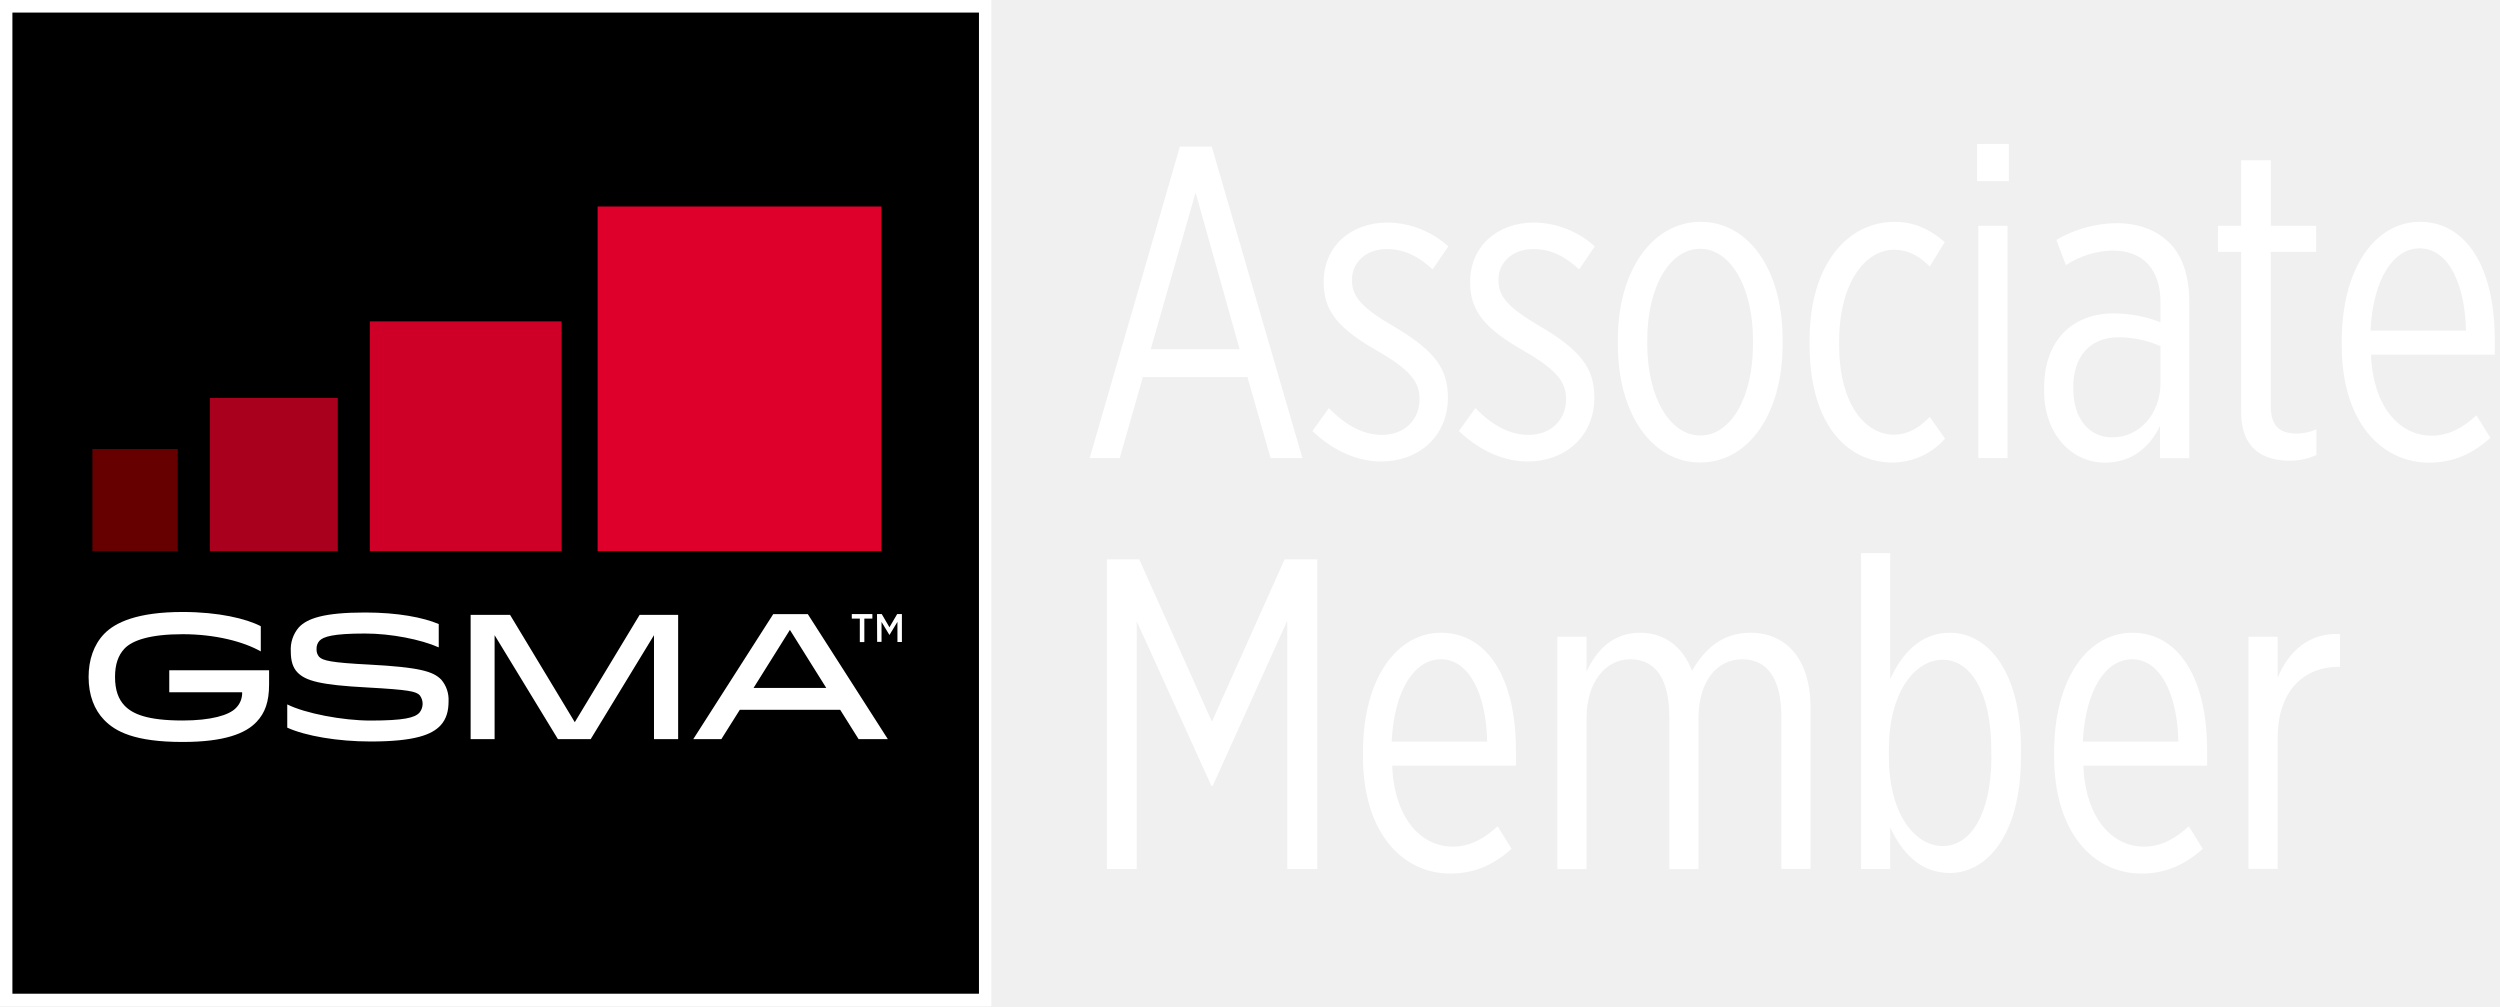
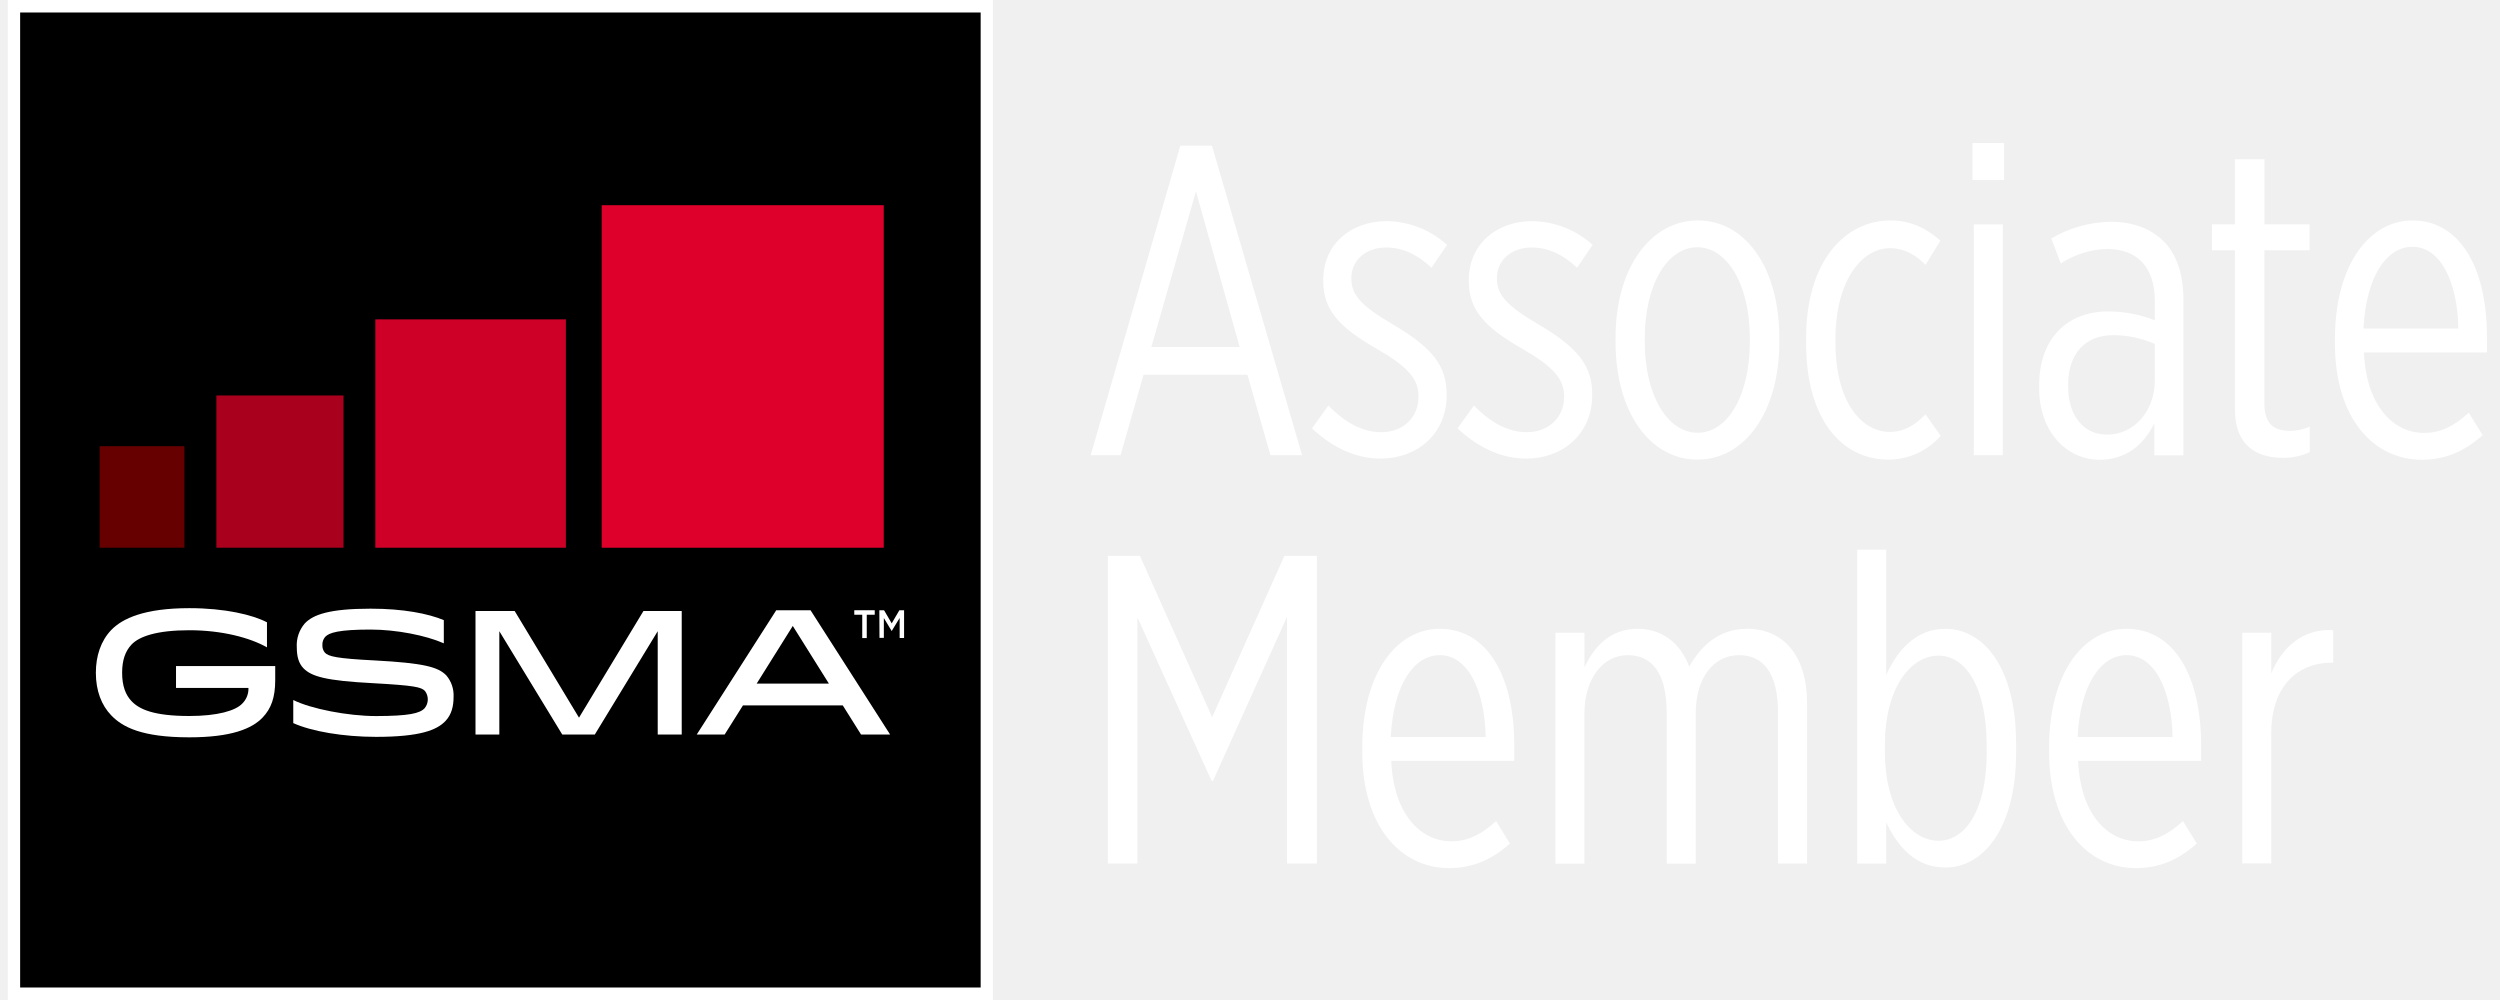
- <svg xmlns="http://www.w3.org/2000/svg" width="159" height="64" viewBox="0 0 159 64" fill="none">
+ <svg xmlns="http://www.w3.org/2000/svg" width="100" height="40" viewBox="0 0 159 64" fill="none">
  <path d="M63.049 0H0V64H63.049V0Z" fill="white" />
  <path d="M62.262 0.8H0.789V63.2H62.262V0.8Z" fill="black" />
  <path d="M17.114 42.628V43.53C17.114 44.638 16.855 45.35 16.305 45.924C15.626 46.636 14.302 47.189 11.616 47.189C8.556 47.189 7.327 46.523 6.616 45.779C6 45.139 5.635 44.219 5.635 43.057C5.635 41.973 5.958 41.013 6.616 40.324C7.327 39.579 8.749 38.922 11.616 38.922C13.903 38.922 15.67 39.349 16.586 39.827V41.431C15.496 40.81 13.697 40.335 11.616 40.335C9.535 40.335 8.415 40.729 7.919 41.25C7.52 41.676 7.316 42.244 7.316 43.057C7.316 43.91 7.543 44.48 7.919 44.874C8.415 45.395 9.332 45.824 11.616 45.824C13.428 45.824 14.571 45.484 15.002 45.032C15.134 44.903 15.238 44.746 15.307 44.573C15.375 44.4 15.408 44.214 15.401 44.027H10.765V42.628H17.114Z" fill="white" />
  <path d="M26.675 45.327C26.803 45.173 26.875 44.979 26.879 44.777C26.883 44.575 26.818 44.379 26.696 44.22C26.459 43.972 26.017 43.87 23.357 43.723C20.347 43.565 19.433 43.296 18.916 42.763C18.613 42.447 18.495 42.007 18.495 41.442C18.476 41.162 18.511 40.881 18.6 40.615C18.689 40.349 18.829 40.103 19.012 39.893C19.54 39.339 20.576 38.955 23.216 38.955C25.317 38.955 26.902 39.27 27.904 39.688V41.173C26.761 40.666 24.866 40.292 23.216 40.292C21.158 40.292 20.566 40.495 20.316 40.755C20.252 40.827 20.203 40.911 20.172 41.002C20.14 41.093 20.127 41.19 20.133 41.286C20.123 41.463 20.181 41.636 20.294 41.771C20.521 42.01 21.028 42.144 23.485 42.268C26.665 42.438 27.549 42.694 28.066 43.228C28.388 43.606 28.553 44.096 28.529 44.595C28.529 45.182 28.411 45.724 28.001 46.153C27.463 46.718 26.396 47.159 23.571 47.159C21.469 47.159 19.433 46.807 18.269 46.278V44.8C19.391 45.365 21.772 45.828 23.571 45.828C25.694 45.824 26.372 45.653 26.675 45.327Z" fill="white" />
  <path d="M43.13 47.01H41.594V40.397L37.567 47.01H35.484L31.457 40.397V47.01H29.932V39.104H32.439L36.556 45.931L40.681 39.104H43.13V47.01Z" fill="white" />
  <path d="M51.377 39.059L56.467 47.01H54.607L53.437 45.145H47.05L45.877 47.01H44.091L49.177 39.059H51.377ZM47.926 43.752H52.55L50.238 40.06L47.926 43.752Z" fill="white" />
  <path d="M54.684 39.343H54.174V39.055H55.483V39.343H54.972V40.837H54.684V39.343Z" fill="white" />
  <path d="M55.778 39.055H56.079L56.569 39.894L57.06 39.055H57.361V40.83H57.077V39.55L56.569 40.386L56.066 39.554V40.824H55.787L55.778 39.055Z" fill="white" />
  <path d="M11.303 28.557H5.877V35.055H11.303V28.557Z" fill="#660000" />
  <path d="M21.484 25.31H13.347V35.055H21.484V25.31Z" fill="#A8001D" />
  <path d="M35.717 20.439H23.521V35.055H35.717V20.439Z" fill="#CE0028" />
  <path d="M56.059 13.133H38.008V35.055H56.059V13.133Z" fill="#DE002B" />
  <path d="M75.042 9.322H77.066L82.833 29.132H80.809L79.338 23.983H72.686L71.215 29.132H69.303L75.042 9.322ZM78.84 22.21L76.04 12.249L73.186 22.21H78.84Z" fill="white" />
  <path d="M83.467 27.416L84.518 25.952C85.627 27.106 86.762 27.659 87.899 27.659C89.314 27.659 90.282 26.703 90.282 25.408V25.351C90.282 24.284 89.652 23.495 87.594 22.313C85.239 20.962 84.186 19.864 84.186 17.98V17.922C84.186 15.672 85.903 14.153 88.261 14.153C89.683 14.173 91.05 14.712 92.113 15.672L91.115 17.135C90.274 16.348 89.341 15.84 88.204 15.84C86.874 15.84 85.987 16.694 85.987 17.782V17.839C85.987 18.906 86.68 19.612 88.647 20.764C91.226 22.285 92.086 23.437 92.086 25.267V25.295C92.086 27.772 90.194 29.349 87.872 29.349C86.432 29.357 84.904 28.766 83.467 27.416Z" fill="white" />
  <path d="M92.783 27.416L93.834 25.952C94.944 27.106 96.081 27.659 97.216 27.659C98.63 27.659 99.601 26.703 99.601 25.408V25.351C99.601 24.284 98.97 23.495 96.911 22.313C94.555 20.962 93.502 19.864 93.502 17.98V17.922C93.502 15.672 95.221 14.153 97.577 14.153C98.999 14.173 100.367 14.712 101.429 15.672L100.431 17.135C99.601 16.348 98.657 15.84 97.522 15.84C96.19 15.84 95.303 16.694 95.303 17.782V17.839C95.303 18.906 95.997 19.612 97.966 20.764C100.542 22.285 101.402 23.437 101.402 25.267V25.295C101.402 27.772 99.51 29.349 97.188 29.349C95.749 29.357 94.225 28.766 92.783 27.416Z" fill="white" />
  <path d="M102.896 21.901V21.592C102.896 17.146 105.141 14.108 108.163 14.108C111.185 14.108 113.375 17.118 113.375 21.592V21.901C113.375 26.381 111.158 29.415 108.136 29.415C105.114 29.415 102.896 26.402 102.896 21.901ZM111.49 21.873V21.647C111.49 18.187 110.019 15.823 108.127 15.823C106.236 15.823 104.765 18.17 104.765 21.647V21.873C104.765 25.334 106.236 27.697 108.146 27.697C110.057 27.697 111.49 25.334 111.49 21.873Z" fill="white" />
  <path d="M115.092 21.986V21.619C115.092 16.781 117.532 14.108 120.497 14.108C121.8 14.108 122.826 14.641 123.685 15.401L122.733 16.95C122.208 16.414 121.46 15.883 120.461 15.883C118.631 15.883 116.969 17.993 116.969 21.707V21.931C116.969 25.786 118.688 27.672 120.489 27.644C121.432 27.616 122.097 27.166 122.733 26.517L123.704 27.896C123.286 28.372 122.773 28.753 122.2 29.015C121.627 29.277 121.006 29.414 120.377 29.417C117.336 29.415 115.092 26.797 115.092 21.986Z" fill="white" />
  <path d="M125.74 9.154H127.762V11.52H125.74V9.154ZM125.822 14.36H127.68V29.133H125.822V14.36Z" fill="white" />
  <path d="M130.006 24.855V24.659C130.006 21.732 131.723 19.931 134.44 19.931C135.454 19.936 136.459 20.127 137.406 20.495V19.227C137.406 17.094 136.269 15.936 134.356 15.936C133.302 15.961 132.276 16.282 131.391 16.864L130.781 15.259C131.937 14.582 133.244 14.215 134.579 14.193C135.991 14.193 137.156 14.62 137.988 15.46C138.763 16.22 139.236 17.512 139.236 19.117V29.143H137.378V27.089C136.685 28.497 135.548 29.425 133.858 29.425C131.75 29.414 130.006 27.614 130.006 24.855ZM137.406 24.377V22.014C136.566 21.643 135.661 21.452 134.745 21.451C132.887 21.451 131.862 22.718 131.862 24.601V24.747C131.862 26.577 132.833 27.814 134.329 27.814C136.103 27.838 137.406 26.263 137.406 24.377Z" fill="white" />
  <path d="M142.536 26.206V16.019H141.064V14.359H142.536V10.195H144.427V14.359H147.308V16.019H144.421V25.832C144.421 27.155 145.051 27.575 146.083 27.575C146.51 27.569 146.932 27.477 147.325 27.306V28.938C146.796 29.178 146.223 29.303 145.644 29.303C143.866 29.301 142.536 28.486 142.536 26.206Z" fill="white" />
  <path d="M148.936 21.986V21.705C148.936 16.922 151.155 14.108 153.898 14.108C156.84 14.108 158.666 16.977 158.666 21.575V22.558H150.793C150.932 25.907 152.624 27.708 154.646 27.708C155.783 27.708 156.67 27.175 157.502 26.413L158.389 27.849C157.252 28.862 156.033 29.425 154.48 29.425C151.403 29.415 148.936 26.769 148.936 21.986ZM156.836 21.028C156.781 18.042 155.701 15.795 153.893 15.795C152.231 15.795 150.928 17.715 150.762 21.028H156.836Z" fill="white" />
  <path d="M70.403 35.574H72.454L77.078 45.899L81.702 35.574H83.78V55.268H81.868V39.482L77.129 49.98H77.044L72.295 39.512V55.268H70.403V35.574Z" fill="white" />
  <path d="M86.685 48.121V47.84C86.685 43.057 88.902 40.243 91.647 40.243C94.589 40.243 96.413 43.112 96.413 47.71V48.695H88.54C88.679 52.044 90.371 53.845 92.395 53.845C93.53 53.845 94.419 53.31 95.249 52.55L96.136 53.986C95.001 54.997 93.78 55.56 92.229 55.56C89.152 55.55 86.685 52.906 86.685 48.121ZM94.585 47.166C94.528 44.179 93.448 41.93 91.642 41.93C89.978 41.93 88.675 43.85 88.509 47.166H94.585Z" fill="white" />
  <path d="M99.047 40.497H100.905V42.72C101.535 41.34 102.586 40.243 104.314 40.243C105.785 40.243 107.002 41.06 107.611 42.662C108.332 41.425 109.414 40.243 111.327 40.243C113.571 40.243 115.152 41.875 115.152 45.026V55.266H113.294V45.617C113.294 43.112 112.38 41.93 110.799 41.93C109.219 41.93 108.025 43.306 108.025 45.674V55.274H106.169V45.617C106.169 43.112 105.253 41.93 103.673 41.93C102.092 41.93 100.903 43.424 100.903 45.674V55.274H99.045L99.047 40.497Z" fill="white" />
  <path d="M120.215 52.625V55.269H118.365V35.179H120.215V43.198C120.936 41.622 122.106 40.243 124.012 40.243C126.368 40.243 128.531 42.607 128.531 47.616V48.15C128.531 53.103 126.368 55.522 124.012 55.522C122.081 55.522 120.944 54.172 120.215 52.625ZM126.646 48.094V47.7C126.646 43.958 125.288 41.961 123.569 41.961C121.74 41.961 120.133 44.094 120.133 47.644V48.15C120.133 51.695 121.74 53.807 123.569 53.807C125.296 53.807 126.654 51.84 126.654 48.094H126.646Z" fill="white" />
  <path d="M130.643 48.121V47.84C130.643 43.057 132.86 40.243 135.605 40.243C138.547 40.243 140.373 43.112 140.373 47.71V48.695H132.5C132.639 52.044 134.329 53.845 136.353 53.845C137.49 53.845 138.377 53.31 139.209 52.55L140.096 53.986C138.959 54.997 137.74 55.56 136.187 55.56C133.11 55.55 130.643 52.906 130.643 48.121ZM138.543 47.166C138.488 44.179 137.406 41.93 135.6 41.93C133.936 41.93 132.635 43.85 132.467 47.166H138.543Z" fill="white" />
  <path d="M143.003 40.497H144.861V43.112C145.525 41.453 146.855 40.215 148.824 40.328V42.41H148.74C146.55 42.41 144.861 43.904 144.861 46.939V55.259H143.003V40.497Z" fill="white" />
</svg>
